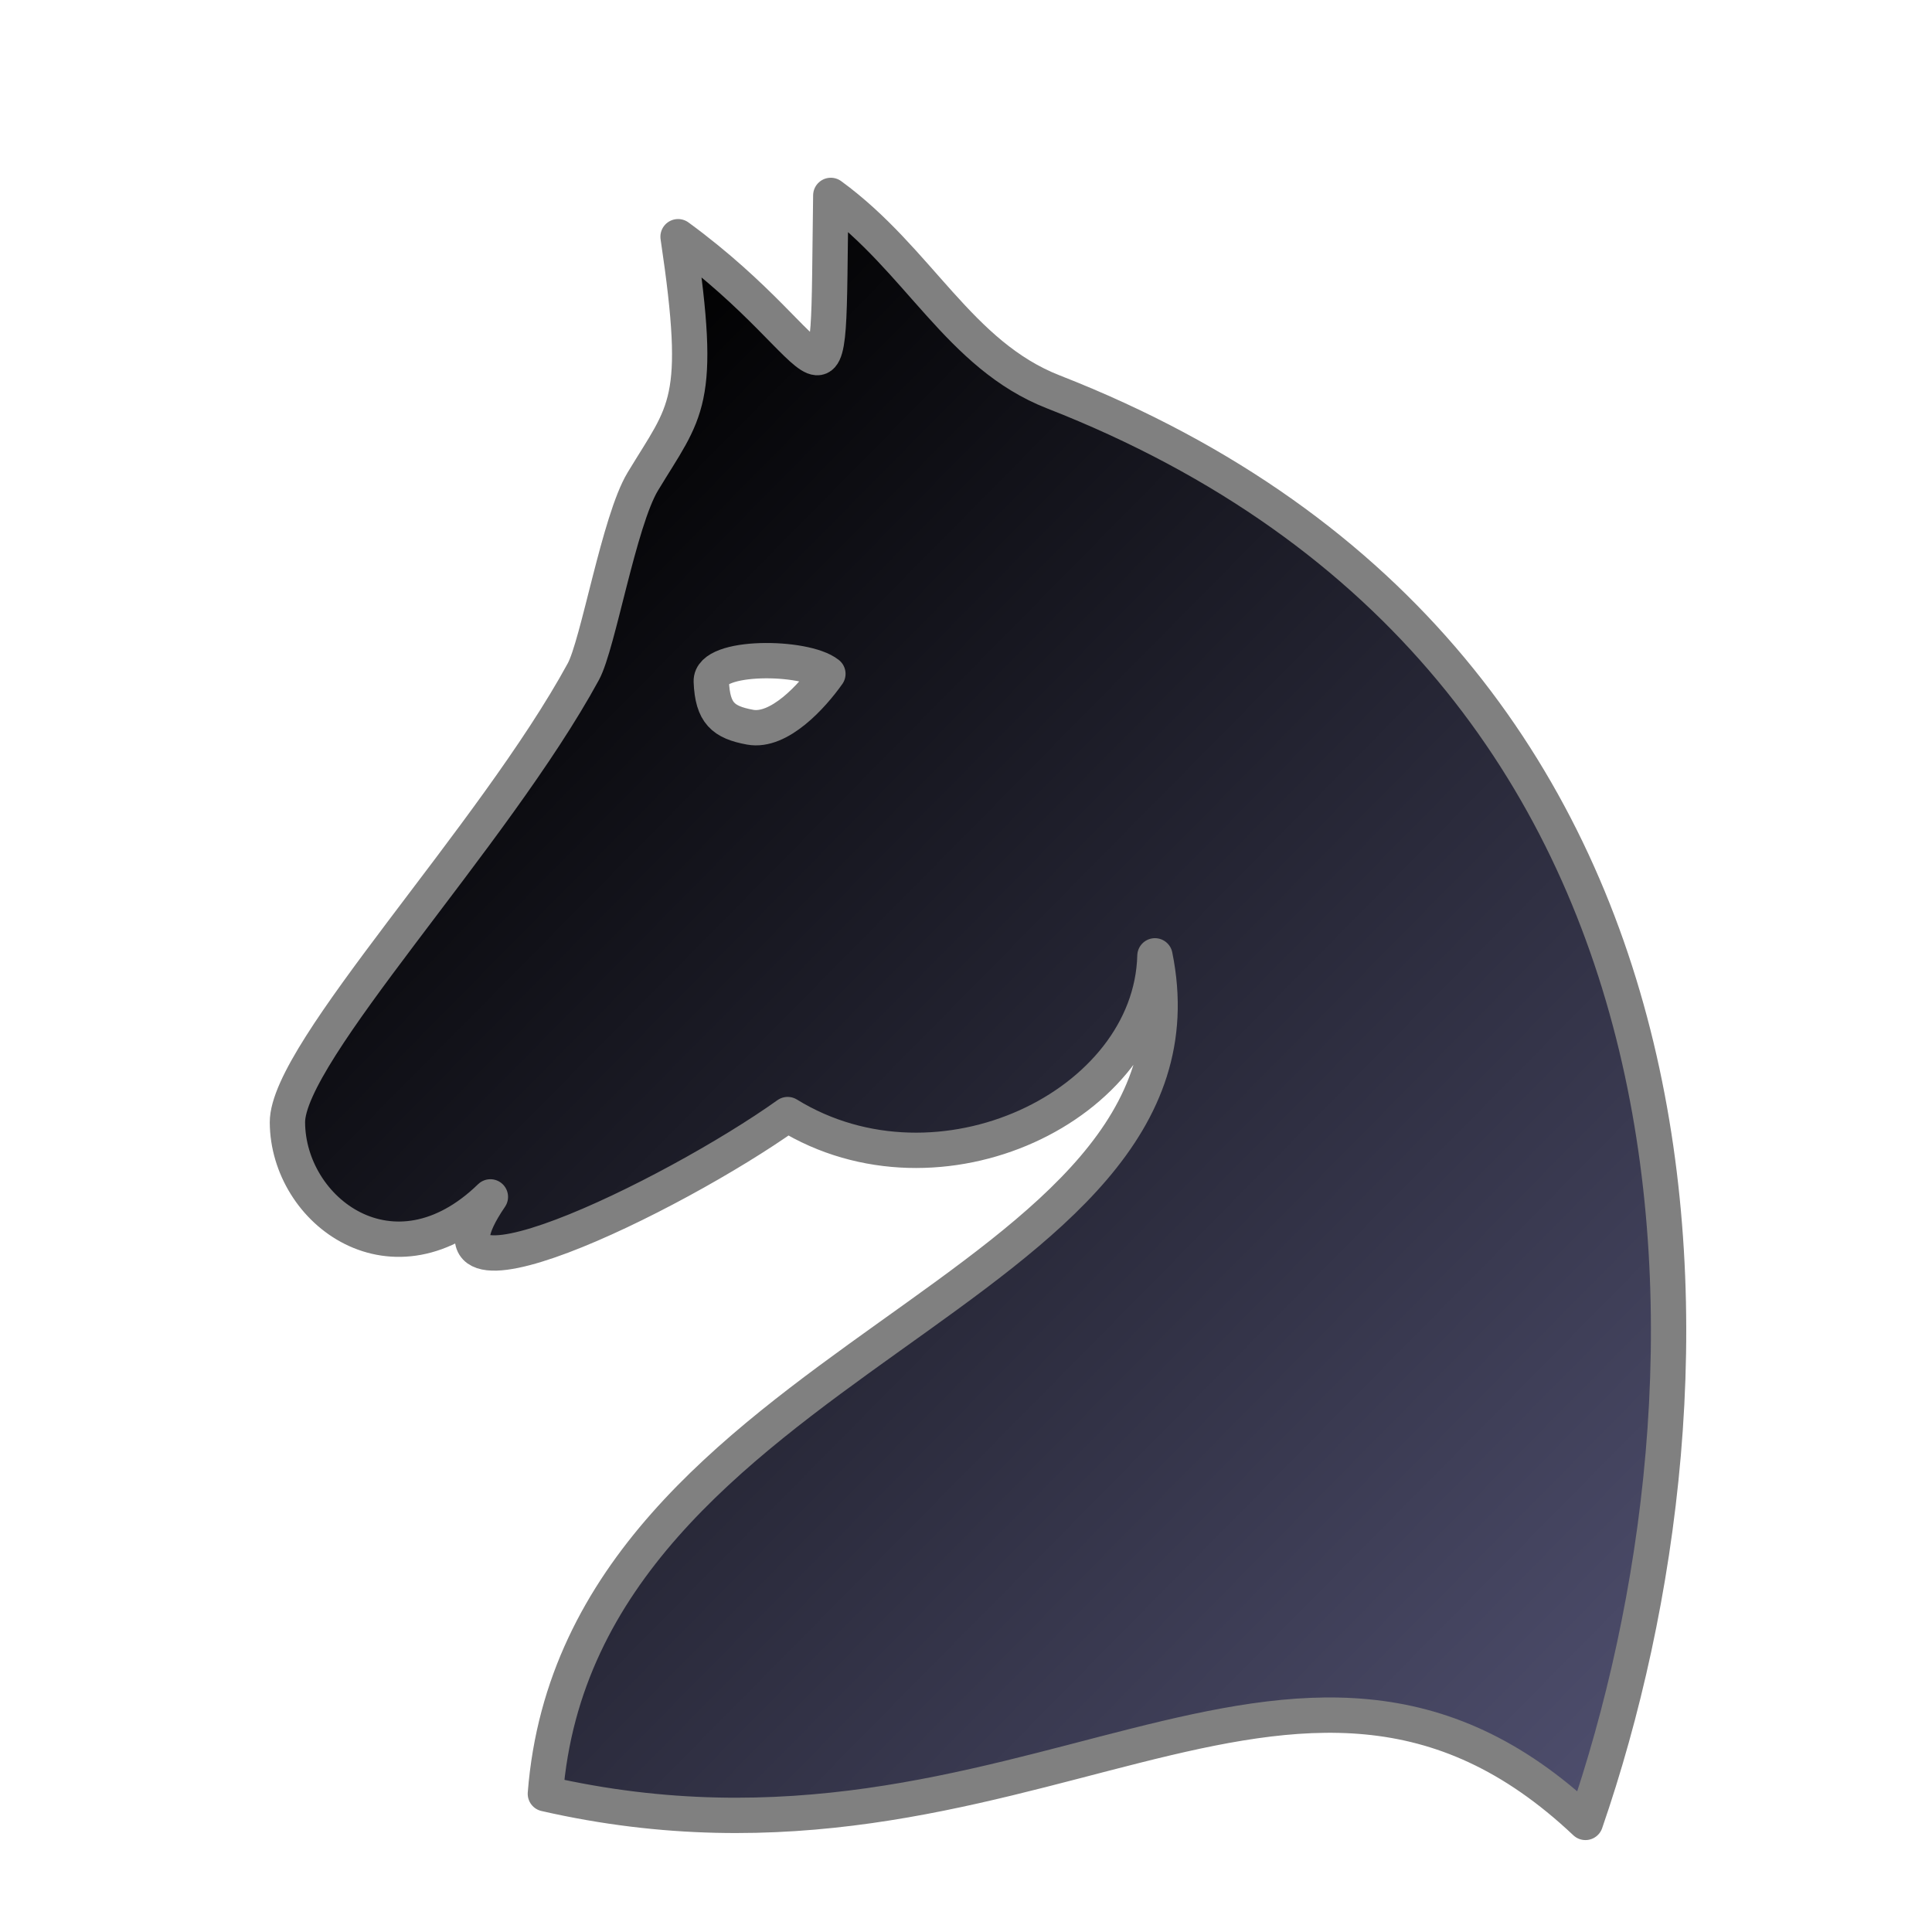
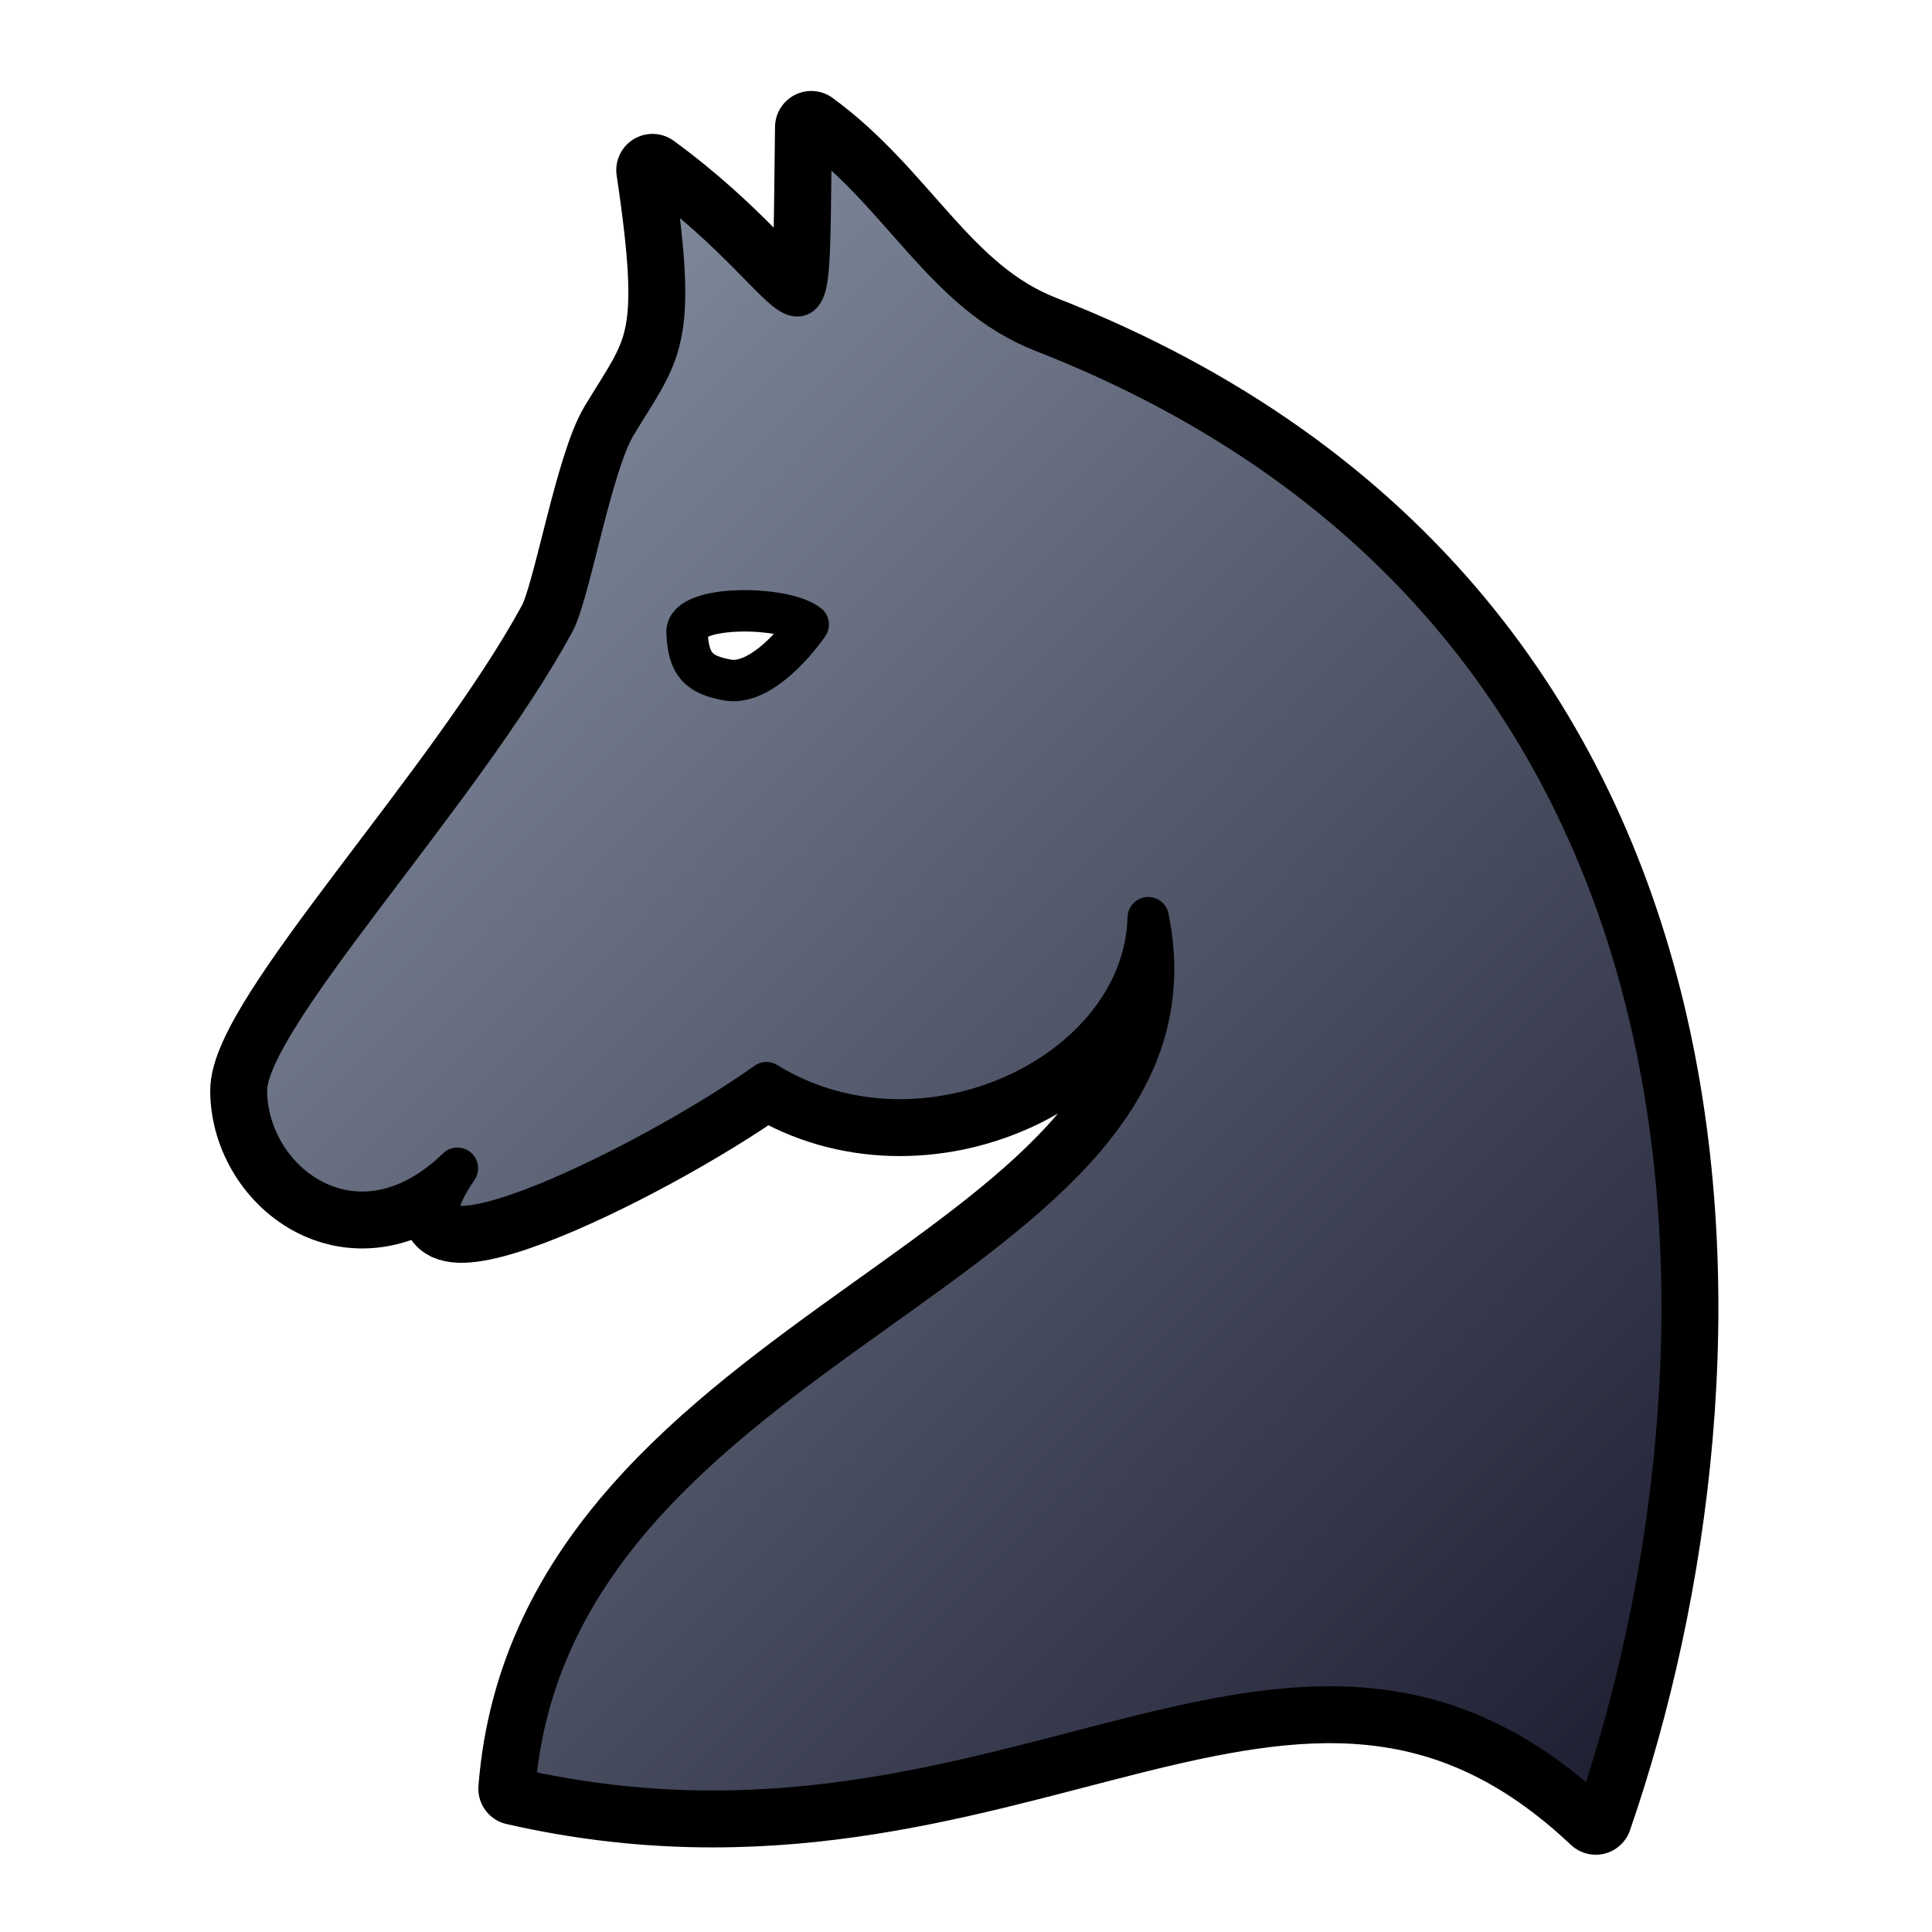
- <svg xmlns="http://www.w3.org/2000/svg" height="200" width="200">
-   <linearGradient id="a" gradientUnits="userSpaceOnUse" x1="837.869" x2="969.866" y1="58.55" y2="188.836">
-     <stop offset="0" />
-     <stop offset="1" stop-color="#505070" />
-   </linearGradient>
-   <linearGradient id="b" gradientUnits="userSpaceOnUse" x1="827.927" x2="974.56" y1="104.443" y2="104.443">
-     <stop offset="0" stop-color="gray" />
-     <stop offset="1" stop-color="gray" />
-   </linearGradient>
-   <path d="M0 0h200v200H0z" fill="none" />
-   <path d="M886.003 20.23c-.386 26.595.972 16.552-15.81 4.274 2.59 17.349.831 17.92-3.652 25.345-2.454 4.063-4.617 16.856-6.152 19.676-9.304 17.087-30.67 39.394-30.634 46.666.047 9.205 10.995 17.445 21.01 7.71-9.37 13.717 18.918-.061 30.773-8.521 15.691 9.66 37.614-.91 38.021-16.432 7.141 35.108-59.54 41.205-63.102 86.743 49.697 11.345 77.377-25.617 107.668 2.965C979.61 143.76 981.04 68.71 909.053 40.572c-9.784-3.824-13.895-13.662-23.05-20.343zm-.3 49.525c-1.628 2.308-5.05 6.076-8.051 5.524-2.776-.51-3.892-1.45-4.02-4.738-.108-2.767 9.698-2.678 12.07-.786z" fill-rule="evenodd" stroke-width="3.657" stroke-linecap="round" stroke-linejoin="round" fill="url(#a)" stroke="url(#b)" transform="translate(-800)" />
+ <svg xmlns="http://www.w3.org/2000/svg" xmlns:xlink="http://www.w3.org/1999/xlink" id="knight" width="700pt" height="700pt" version="1.0" viewBox="0 0 933.333 933.333">
+   <style id="style-base">.base{fill-opacity:1;fill-rule:evenodd;stroke-miterlimit:4;stroke-dasharray:none;stroke-linecap:round;stroke-linejoin:round;stroke-opacity:1}.stroke-color{stroke:#000}</style>
+   <defs id="defs36222">
+     <linearGradient id="fillGradient">
+       <stop id="stop0" offset="0" style="stop-color:#7f899b;stop-opacity:1" />
+       <stop id="stop1" offset="1" style="stop-color:#1c1c2f;stop-opacity:1" />
+     </linearGradient>
+     <linearGradient xlink:href="#fillGradient" id="main-gradient" x1="163.677" x2="741.164" y1="244.156" y2="814.156" gradientTransform="matrix(1.10882 0 0 1.10882 -23.077 -23.377)" gradientUnits="userSpaceOnUse" />
+   </defs>
+   <path id="boundary" d="M391.91 61.45c-1.872 129.02 4.719 80.296-76.698 20.736 12.565 84.162 4.036 86.935-17.714 122.95-11.903 19.71-22.394 81.77-29.842 95.449-45.132 82.89-148.785 191.103-148.607 226.381.227 44.656 53.337 84.63 101.92 37.407-45.452 66.536 91.773-.302 149.28-41.341 76.122 46.86 182.47-4.418 184.447-79.712 34.64 170.31-288.835 199.89-306.114 420.796 241.083 55.034 375.362-124.27 522.306 14.384 75.118-217.801 82.05-581.866-267.162-718.365-47.462-18.553-67.401-66.275-111.817-98.685Z" class="base stroke-color" style="fill:none;stroke-width:35" />
+   <path id="main" d="M391.91 61.45c-1.872 129.02 4.719 80.296-76.698 20.736 12.565 84.162 4.036 86.935-17.714 122.95-11.903 19.71-22.394 81.77-29.842 95.449-45.132 82.89-148.785 191.103-148.607 226.381.227 44.656 53.337 84.63 101.92 37.407-45.452 66.536 91.773-.302 149.28-41.341 76.122 46.86 182.47-4.418 184.447-79.712 34.64 170.31-288.835 199.89-306.114 420.796 241.083 55.034 375.362-124.27 522.306 14.384 75.118-217.801 82.05-581.866-267.162-718.365-47.462-18.553-67.401-66.275-111.817-98.685Zm-1.458 240.252c-7.892 11.198-24.49 29.475-39.052 26.8-13.465-2.475-18.883-7.04-19.504-22.984-.523-13.426 47.048-12.993 58.556-3.816z" class="base stroke-color" style="fill:url(#main-gradient);stroke-width:20" />
</svg>
